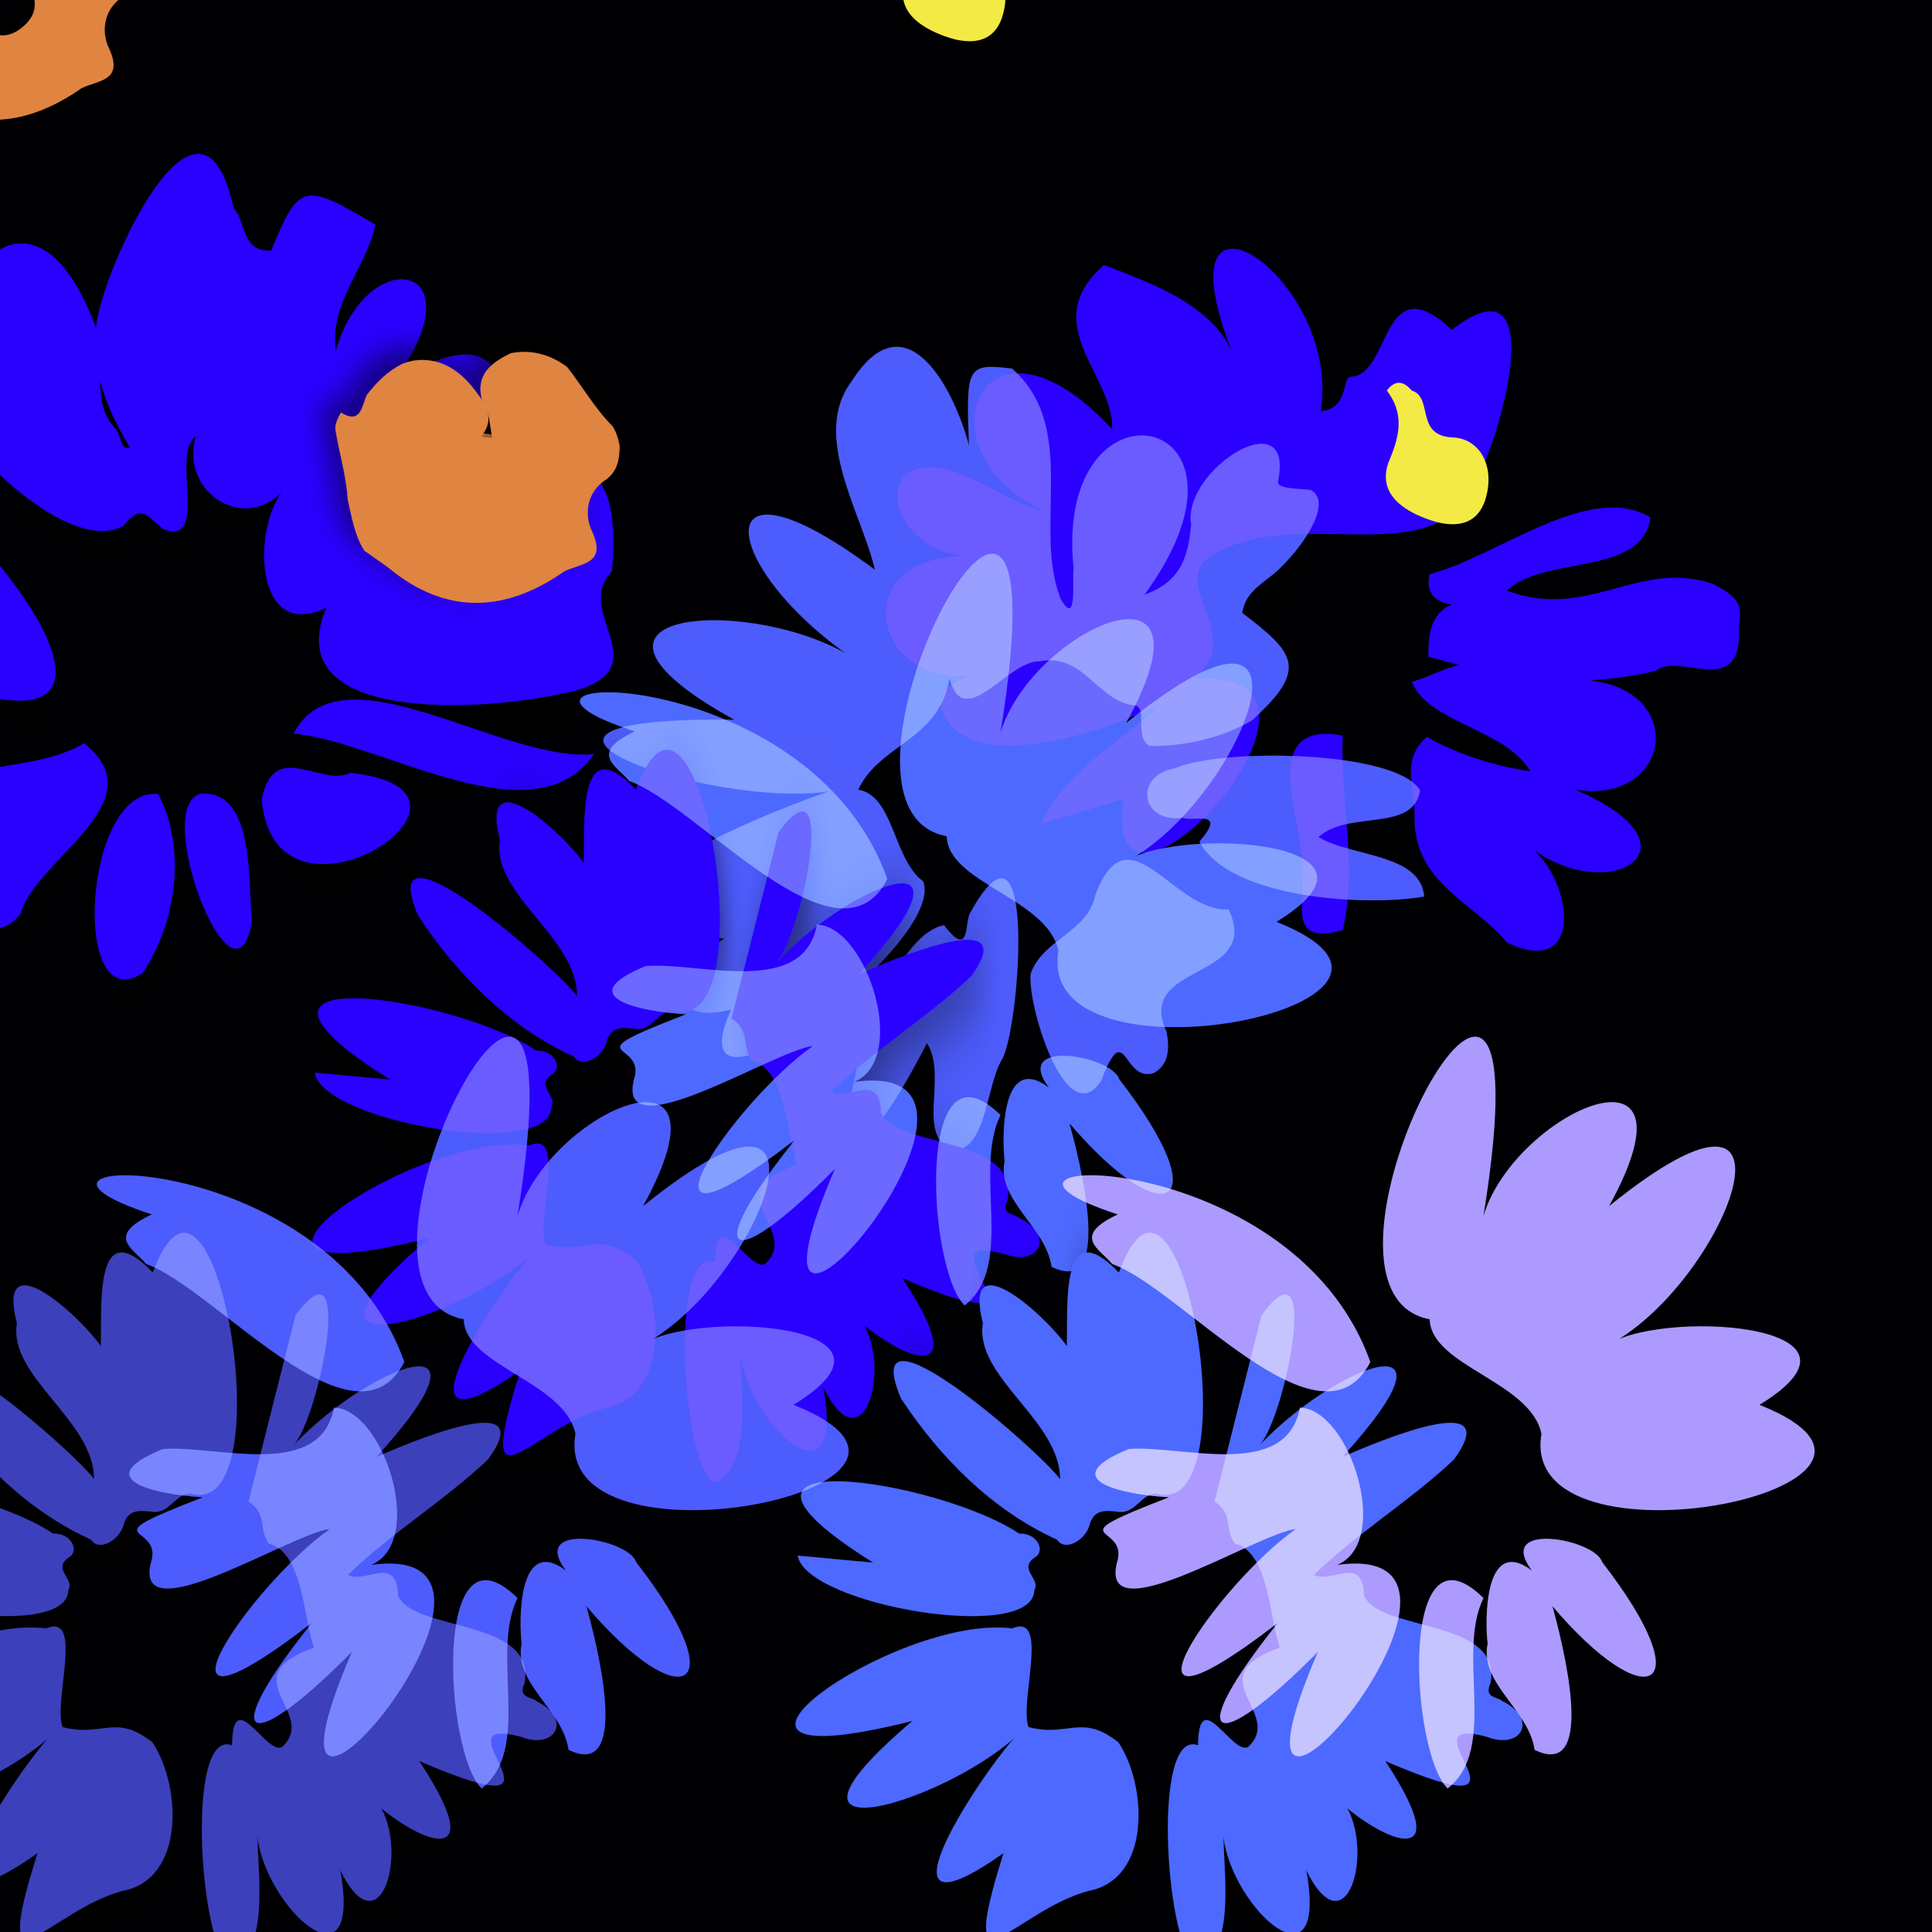
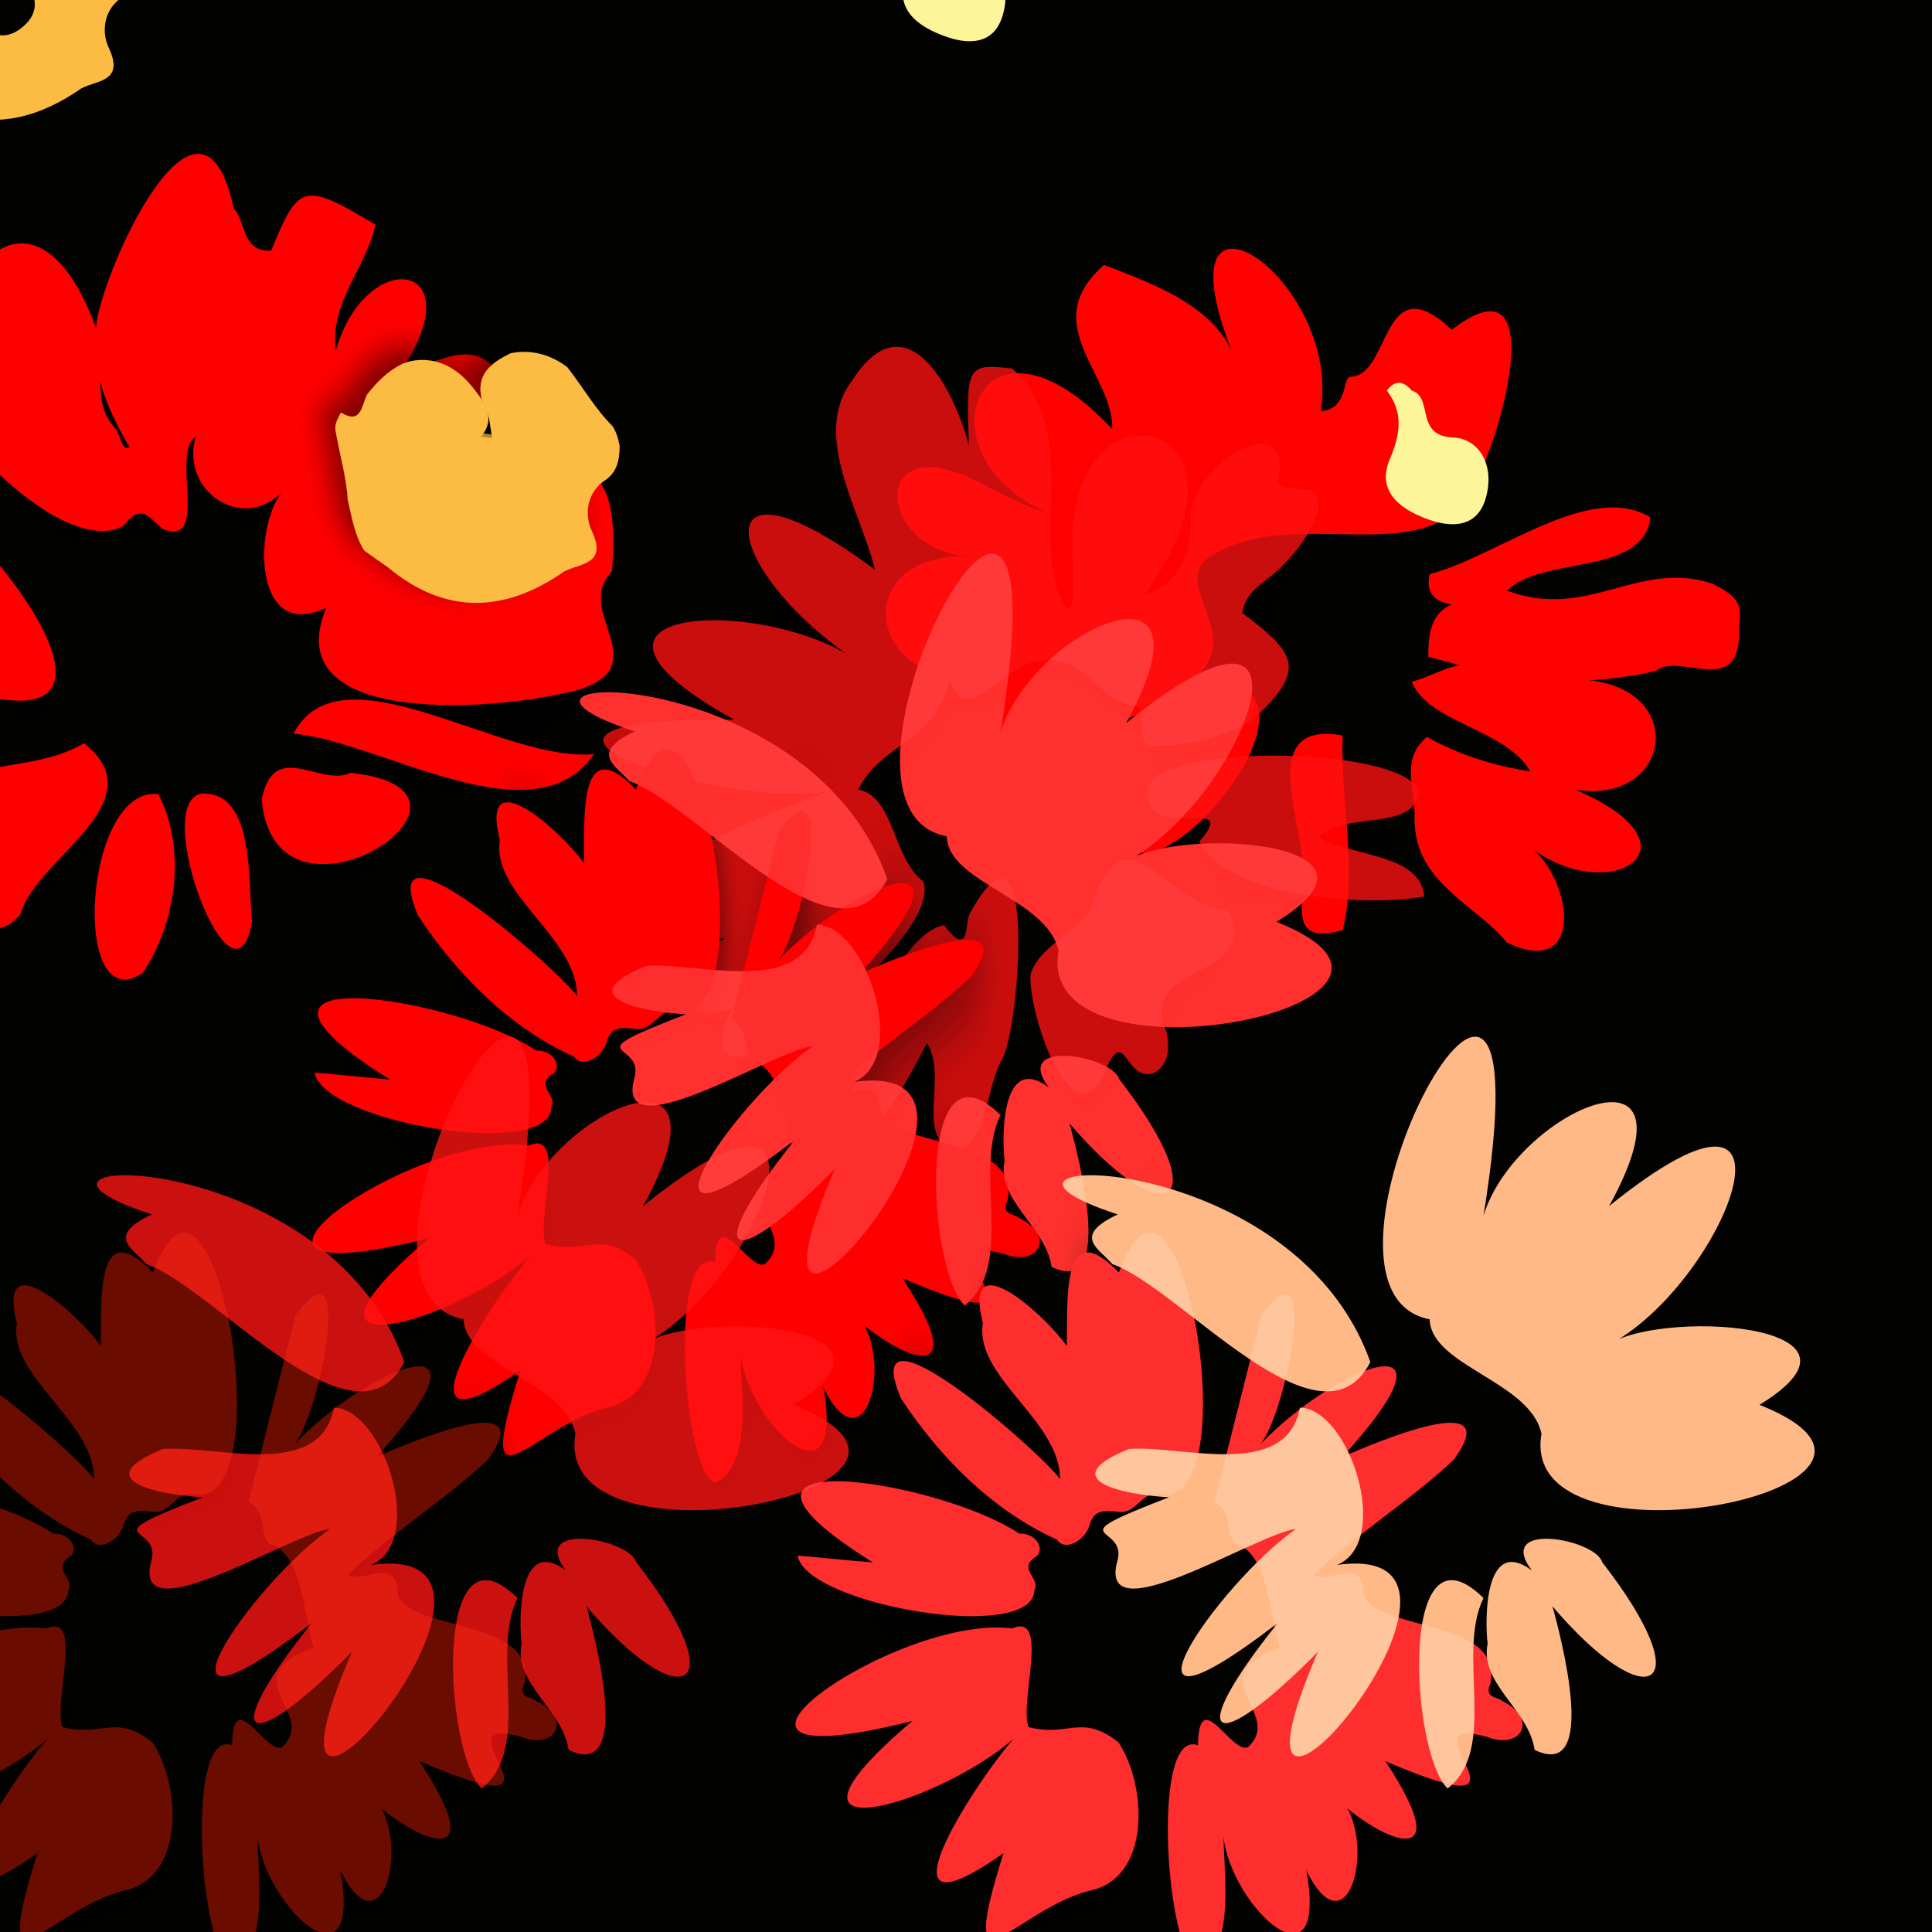
<svg xmlns="http://www.w3.org/2000/svg" version="1.1" width="1200" height="1200" viewBox="0 0 140 140">
  <style type="text/css">

.bl{mix-blend-mode:screen;}
.sh{filter:drop-shadow(1px 1px 2px #00000080);}
.sh2{filter:drop-shadow(1px 1px 1px #00000080);}











- .bg{fill:#000002;}
- .p0{fill:#3C40BB;}
- .p1{fill:#4D5CFC;}
- .p2{fill:#2B00FF;}
- .p3{fill:#4E69FF;}
- .p4{fill:#AC9AFF;}
- .m0{fill:#3b2628;}
- .m1{fill:#9B442A;}
- .m2{fill:#E08442;}
- .m3{fill:#F3EA45;}





+ 
+ .bg{fill:#020200;}
+ .p0{fill:#6a0e03;}
+ .p1{fill:#CA0F0F;}
+ .p2{fill:#FF0000;}
+ .p3{fill:#FF2E2E;}
+ .p4{fill:#FFB886;}
+ .m0{fill:#72402F;}
+ .m1{fill:#CD882F;}
+ .m2{fill:#FCBB42;}
+ .m3{fill:#FDF59A;}





.r{transform-origin:center;transform-box:fill-box;}
.r1{transform:rotate(0deg);}
.r2{transform:rotate(30deg);}
.r3{transform:rotate(180deg);}
.r4{transform:rotate(270deg);}
</style>
  <defs>
    <path id="p0" d="M62.8,37.5c-7.8-3.3,2.5-2.1,1.2-6.4c-1.2-9.2-5.9-5.8-13.7-5.2c4.4-1.5,15.6-12.4,5.6-8.6 c-3.5,1,2.5-9.9-8.1-1.7c1.1-4.7-3.6-4.5-5.7-1.2c0.1-8.9-6.1-10.6-6.8-0.7c-0.4-8.2-7.7-5-5.8,1c-3.5-9.8-10.6-9.2-6.1,1.8 c-6.8-6.5-10.2-0.4-4.4,5.1c-5.8-3.8-13.1,0.3-5.4,5.3c1.2,0.5,1.3,1,0,0.9c-6.4,1-6.7,4.7-0.9,6.7c-5.2,1.9-4.7,7.5,1.6,6 c-3.4,1.8-5.6,6.1,0.1,6.3c-3.8,8,3.8,6.7,7,3c-2.9,3.7-1.6,11.6,3.3,6c1-0.8,3.8-6.1,3.8-4.1c-0.2,2,1,11.1,4.5,8.3 c1.3-1,1.7,1.2,2.9,0.8c3.7,1.3,2.1-7.1,4.3-3.8c5.8,9.5,3.9-6.2,2.2-9.8c3,2.8,11.4,14.7,11.7,5c-0.2-1.3,0.7-1.1,1.5-1 c7,0.5-3.5-8.8-5.4-10.6C53.4,40.7,69.5,44.2,62.8,37.5z" />
    <path id="p1" d="M54.3,24.8c0.7-3.5,7.1-2.3,6-6.5c-0.4-1.6-2.5-2.1-3.6-1.2c0.3,0.4-0.4-0.2,0.1-0.2 c4.1-3.1-5.8-5.9-8.3-3.9c-0.9,0.4-1.7,1.3-2.8,0.4c-5.4-3.7-6.9,3.2-9.9,4.6c-0.6-14.9-6.7-6.2-6,3.5c-2.8-4.6-2.9-11.4-7.4-13.8 c-1.5,0,0,2.2-1.5,2.7c-1.8-2.2-5.7-2.8-3.8,1c5.5,15.9,2.2,5.6-6.7,7.3c2.5,1.8,4.9,3.2,7.1,5.5c-12.2-1.6,2,4.1,5,7.3 c-10.1-3.1-15.6,0.7-2.1,3.4c-6.3,0.9-9.2,9.2-1,5.5c-0.2,1.4-4.2,8.1,2.6,6.7c3.3-1.3-0.7,13.3,6.9,5.3c0.7-0.1,0.2-2.7,1.8-0.8 c0.2,2.5-3.9,5.3,0.8,5.7c2.4-0.1,2.6,4.5,5.4,1.9c3.3-3.1,0.9-5.3,0.9-9.2c2.8,8.6,12.4,23.2,6.2,3.3c2.1,2,3.6,3.4,5,4.8 c2.7-3,2-5.5,0.2-7.8c9.6,5.4,5.4-7.4-0.2-9.5c13.8,2.9,12.8-5.8,0.6-7.3c7.1-0.1,13.6-6.2,2.3-6.1C52.9,26.6,53.7,25.8,54.3,24.8z" />
    <path id="p2" d="M63.5,26.1c-1.3-2.3-3.2-2.6-5.4-1.6c0.9-1.2,3.9-1.9,2-4c-1.4-1.5-0.7-2,0-3.1c2.5-6-6.5-2.8-8.6-0.3 c8.8-13.3-5.4-5.5-8.3,1.5c-0.3-2.2-0.8-4.4-3.4-5c-0.2-0.8-1.4,1.5-1.1-0.4c-2-10.2-7.8-13-7.2,0.4C27,5,21.8,3.7,24.2,14.8 c-13.6-8.6-5.5,3.9-0.7,9.2C20,21.4-0.2,11.6,9.9,22.4c-2.3,2.5-4.9-0.6-2.3,4.5c1.8,4.3,5.6,4.9,9.1,6.7c-4.2,0.3-17.1,4-6.4,6.1 c0.5,0,1.1,0,1.6-0.1c2.9,1-1.1,1-0.2,1.7c-4.4,0.1-9.2,6.1-1.9,5.1c3.2,0.1-3.3,4.8,3.6,4.6C20,47.7,4.7,66.7,26,53.4 c0.5,3.1-0.4,4.8,1.1,8.5c0.9,0.5,4.4,5.3,4.6,3.4c0.4-3.4,1.8-5.6,3.3-7.4c1.5,8.5,8.5,16.7,6.9,2c4.3,5.4,6-0.5,3.5-4.5 c3.6,1.3,10.4,6.6,8.4-0.7c8.6,4.5,5.3-9.2-1-8.6c0.1-0.7-0.5-1.8-1.2-1.9c1.3-0.6,8.3,1.6,9.4-1.9c0.5-2.7-2.6-4.2-4.8-4.5 c4.3,0.2,2.4-5.1,5.7-6.3C64.3,30.1,64.7,28.3,63.5,26.1z M31.4,42c-2.1-0.1-3.3-2.6-5-3.7C35.9,8.4,56.8,45.8,31.4,42z" />
    <g id="p3">
      <path d="M26.8,28.5c0.3-2,1.1-1.5,2.6-1.2c3.6-0.6-2.3-5-1.3-7c1,4.1,6.8,4.4,7.5-0.1c-0.9,3.3,3.5,11.1,6.9,6.1 c1.2,9.7,15.3-0.3,18.9-4.1c3.8-4.3-3.3-4.6-2.3-8.5c-5.5-11.9-9.8-1.5-14.4,5.1c-1.6-4.7,1.7-8.8,0.8-13 c-3.3-2.3-4.7,0.9-6.9,3.1c0.7-9.8-6.8-6.8-4.8,1c-2.2-2.9-1.1-6.2-2.1-9.4c-6.1-0.1-6.3,0.2-5.6,5.4c-1.8,1.2-2.6-0.9-3.9-1.3 c-7.7-8.5-6,8.9-4.3,12.5c-6.7-5.6-10.7-3.1-9.5,5.2C6.3,23.8,8.3,25,9,25.9C11.6,29.1,24.4,32.7,26.8,28.5z M22.7,22.7 c-1.3-0.4-2-1.4-2.6-2.4c1.2,1.2,2.7,2.2,4.3,3.1C23.8,23.9,23.4,22.9,22.7,22.7z" />
      <path d="M23.3,44.5c15.7-4-11.3-13.6-16-10.8c-7.7,4,3.6,7.9,7.8,6.7c-3.8,0.8-5.8,7.8-1.2,8.8 C17.5,48.3,19,44,23.3,44.5z" />
      <path d="M28.7,60.3c1.5-1.9,5.2-0.3,5.7-3.7c-1.1-3.9,4.6-12-2.2-13c-2.3,4.1-7.7,5.3-8.4,10.7 C22.5,60.5,22.5,70.8,28.7,60.3z" />
      <path d="M44.2,55.9c0.3-4.3-1.7-9.4-5.5-11.8C33.7,46.3,41.4,61.5,44.2,55.9z" />
      <path d="M64.6,25.8C59.2,29.7,44.7,28,45,35.4C50.8,32.7,64,33.5,64.6,25.8z" />
      <path d="M45.4,40.7c6.3,9,15.9-9.9,4.6-4.9C48.7,37.8,43.9,36.4,45.4,40.7z" />
      <path d="M41.4,42.5c-2.9,2.5,10.4,13.3,7.8,6.2C47.5,46.4,44.7,40.4,41.4,42.5z" />
    </g>
    <g id="p4">
      <path d="M32.9,43.2c-2.7-0.3-4.9-4.3-7.4-3.4c-0.3-3.7,3.3-6,1.7-10.3c2.9,2.9,3-3.2,5-4.3c2.5-2.2,5.1,0.4,7.6-0.7 c0.9-0.4,1.1,2,2.4,2c2.2-1.2,4.3-3.2,5.5-5.3c1.7-5.3,0.3-5.8-4.5-6.4c-0.6-1.5,0.3-2.7,0.7-4c0.8-2.7,0.9-6.2-0.8-6.2 c-0.3,0-2.1,1.2-2.4,0.7c-1.9-5.9-6.5,2.7-3.9,5.8c0.8,1.8,1.6,3.8-0.4,6.1c1.8-16.5-14-11-5.4,0.9c0.4,0.9,2.4,3.6,0.3,2.4 c-4.4-3.5-5-11.4-11.4-12.7c-3,1.3-3,1.5,0.1,6.4c-3.3-3.3-9.4-6.9-9.7,0.2c-0.6,4.9,5.4,7.9,8.3,11c-15.3-1.8-10.1,5.2,1.2,6.3 c-8.7,0.1-20.7,8.5-4.6,8.2c-18.3,10.3,1.6,6.5,8.5,1.1C20,45.3,8.1,60.4,22.5,54c-1.9,3.4-0.8,7.9,3,4.2 C26.6,69.2,36.7,46.3,32.9,43.2z" />
      <path d="M44.3,51.4c-0.2-2.9-7.5-17.9-7.3-7.9c0,0.8,1.7,2.9-1.2,1.7c-4.7,4.1,4.2,29.7,3.2,8 c2.6,1.4,2.6,6.3,5.6,5.8C46.6,57.6,44.2,53.7,44.3,51.4z" />
      <path d="M64.9,26c-1.8-2.6-6.1,0.2-8.8,0.1c0.9-2.8,5.8-3.7,4.7-6.6c-2.9-1.7-14,4.5-16.2,7.5 c-2.3,1.9-0.2,4.7,2.3,2.8c0.8-0.1,2.5-2.2,1.9,0.9C52.8,33.2,61.7,28.7,64.9,26z" />
      <path d="M53.1,33.9c-3.4,2.2-10-2.8-8.9,3.9c0.9,2.6-1.7,4.7-1.2,7.3c0.9,2.1,8,8.7,8.3,4.2c-0.8-5,1.4-0.7,3-2.4 c0.7-1.1,0.1-2.2-0.7-3.1C49.1,40.6,57.8,37.2,53.1,33.9z" />
    </g>
    <g id="p5">
      <path d="M35,24.6c1.7,0.1,1.6,1.4,2.8,1.9c2.5-0.7,5,3.6,6.6,4.9c-4.2,4.9,2.7,3.9,1.6,7.4c-0.7,1.1-5.4-2.2-3.2,1.7 c-3.7,0.6,5.8,14.6,8,13.8c1.7-2.4-1.7-6.6-3.1-9c3.1,4.2,12.4,6.2,6.4-0.9c6.4,4.3,2.8-6.5-1.9-5.9c4.5,1.5,12.5,1,2.9-3.8 c13.7-1.6-1.1-3.4,5.5-5.2c2.7-0.4,2.6-3-0.3-2.8c-0.5-0.1-1.3,0.5-1.4-0.7c-1.6-4.5-8.8,0.8-11.1-0.9c-1.6-2.6-2.5,0.5-3.9,0.5 c1.1-4,3.3-8,4.6-12.3c0.7-6.5-5.5,1.7-7.1,3.9c3-13.7-3.7-5.7-5.6,2.2c0.5-3-3.8-15.4-4.6-8.2" />
      <path d="M37.7,43.2c-3.4-0.5-3.3,1.5-6.2,2.3c-1.5-1.2-2.8-8-4.6-5.6C19,43.2,9.9,63,24,49.3c-5.3,14.8,4.7,4.3,7-2.6 c-0.9,4.6-1.5,18.4,3.5,7.6c2.5,11.3,2.7,3.3,6.7-0.7C44.7,50.6,41.1,44.9,37.7,43.2z" />
      <path d="M26.9,36.7c0-1-1.9-0.7-1.1-2.2c0.3-0.7-0.8-1.5-1.9-0.8c-6.9-0.5-25.1,6.5-8.1,7.1c-1.7,0.8-3.3,1.5-5,2.3 C13.1,45.9,28.8,40.1,26.9,36.7z" />
      <path d="M11.6,29.5c4.6,2.3,9.8,3.7,14.9,3.2c1,0.5,1.8-1.1,1.5-2.1c-0.3-1.2,0.5-1.5,1.4-1.9c1.1-0.5,0.7-2,1.7-2.5 C38,24.4,18.5,1,20.7,13.7c-5.9-1.7-2,3.9-0.6,6.5C17.5,19,9.7,17.4,14,21.8c1.4,3.7,8.4,3.3,10.5,7C22.3,27.8,4.7,24.3,11.6,29.5 z" />
    </g>
    <g id="p6">
      <path d="M60.4,37.9c-1.8-0.9-3.6-1.8-6.1-3.1c13.3-0.2,5.3-13.2-4.1-11.7c3-2.3,2.8-6.1,2.2-9.3 c-1.7-1.6-3,1.3-4.7,0.6c3-7.8-3.8-5.6-5.8-0.7C44,1.3,34.4,6,34.6,15.5c1-6.9-8.6-12.1-6.6-2.2c-0.7-1.3-1.6-2.5-3.3-2.6 c-4.4-2,0.1,5.4-2,6C18,18,23,22,23.5,24.6c-3.7-0.5-7.2-6.3-10.7-4.2c-1.8,3,3.2,6.3,5.1,7.9c-4.5-4.6-5.9,1.3-1.6,4.1 c-17.8,4.6,0.1,5.7,7.2,5.5c2.2-2.4,5.2-5,3.7-10c5.2-0.7,8.5-4.7,14-2.8c1.9-0.4-0.3,2.2,1.3,2.4c4.2,0.8,0.2,5.5,3.7,7.4 c-7.2,0.6,0.2,6.6-4.7,6.6c-10.2-1,12.3,27,5.5,7.8c6.6,6.1,9.7,1.9,4-4.1c2.5-0.4,4.8,2.4,6.7,0.3c1.5-1.6-1.8-2.4-1.5-4.1 C59.2,42.4,65.8,41,60.4,37.9z" />
      <path d="M22.9,48.7L22.9,48.7L22.9,48.7z" />
      <path d="M27.7,42.7c0.8-3.2-1.5-3.1-3.5-3.4C21.7,39,8,52.2,14.1,52.3C20.2,51.9,24.2,47.3,27.7,42.7z" />
      <path d="M27,45.8c-0.8,4.2-5.2,9.3-3.7,13.3C28.3,60.8,37,40,27,45.8z" />
      <path d="M35.9,44.2c-4.1,1.5-2.5,13.9,0.4,15.9C42.4,60.9,38.3,45.9,35.9,44.2z" />
    </g>
    <g id="p7">
      <path d="M16.7,20.9c0.7,4.7,14.1,12.1,12.2,3.7C30.1,17.9,8.5,12,16.7,20.9z" />
      <path d="M13.7,35.6c3.2,1,10.4,2.8,12.5,0C27.6,28.9,7.3,32,13.7,35.6z" />
      <path d="M59.6,39.7C37.3,28,47.7,48,30.6,43.9c-2.1,0.1-1.1-1.6-1.3-2.5c-1-10.5-30,0.6-10.2,0.9 c-7.4,3.5-8.5,10.3,1.1,6.7c-2.8,5.8,1.3,6.5,5.5,4c-4.2,14.7,5.3,6,8.6-1.2c-2.7,11.9,3.5,15.5,4.6,1.6c0.4,0.3,0.9,0.5,1.4,0.3 c-0.6,8.9,7.3,15.1,6.1,2.2c0.8,4.3,8.3,9.5,7.6,1.9c-0.1-1.7-1.4-3.5,0.4-5c1.6-4.2-2.8-7.8-5.3-10.5 C52.7,45.4,67.6,47.3,59.6,39.7z M49.8,39C49.8,38.9,49.8,38.9,49.8,39c0-0.1,0.1-0.1,0.2-0.1C49.9,38.9,49.8,39,49.8,39z" />
      <path d="M33.7,26.8c1.1-0.4,1.6-1.4,2.2-2.3c-1.7,4.6,4.6,2.4,5.5-0.2c-0.5,3.9-0.8,6.5,4.1,4.6 c4.1-1.6,9.6-1.6,11.4-6.3c2.2-1,3.1-3.7,2.8-6.1l0,0c0.9-7.6-12.5,2.8-15.1,4.7c0.3-3.3,3.4-4.9,4.8-7.5c0.5-1,2.5-1.5,1.3-3 c-4.9-2.5-10,5.1-12.1,9C35.3,18,42.7,9.6,40,7.2C32.7,2.6,28.7,25.8,33.7,26.8z" />
    </g>
    <g id="p8">
      <path d="M46.4,25.8c2.2-3,6.3-17.7-1.2-11.9c-5.1-4.8-4.4,3.3-7.3,3.4c-0.7,0-0.1,2.3-2.2,2.5 c1.6-9.9-12.5-18.9-6.1-3.5c-1.3-4.1-6-5.7-9.6-7.1c-4.9,4.3,0.7,7.9,0.6,11.9c-9.6-10.3-14.3,1.8-4.8,6c-2.1-0.5-4.2-2-6.3-2.8 c-6.6-2.4-5.5,5.7,0.7,6c-9.7-0.2-6.7,11.2,2.2,8.2c-1.8,0.4-4.3,0.6-4.2,2.9c2,5.1,12,1.5,15.8-0.3c-2.7,2.7-6.5,4.4-8.6,8.6 c2.4-0.7,4-1.2,6-1.8c-1.7,12.7,18.8-9.7,5.1-8.7c4.1-3.3-2.5-7.3,1.8-9.2C34,26.8,43.3,31.2,46.4,25.8z" />
      <path d="M37.3,43.3c-6.6-1.2-2.5,6.9-2.9,10.4c0.1,1.9-1,4.8,2.9,3.7C38.4,52.7,37.1,48,37.3,43.3z" />
      <path d="M64.1,32.3c-5.4-1.8-9,2.7-14.9,0.5c2.7-2.6,9.8-1,10.4-5.3c-4.4-2.7-11.2,2.9-16,4.1c-0.3,1.3,0.3,2,1.6,2.2 c-1.6,0.7-1.7,2.3-1.7,3.8c0.8,0.2,1.6,0.4,2.3,0.6c-1.2,0.2-2.3,0.9-3.5,1.2c1.2,3,6.8,3.4,8.6,6.5c-2.6-0.4-5.2-1.2-7.5-2.5 c-2,1.7-0.8,3.8-0.9,5.9c0,4.7,4.3,6.1,6.7,9c5.9,2.8,4.7-5.1,1.3-7.2c5.9,4.9,13.5,0.3,3.6-3.9c6.9,1.2,8.3-7.1,1.1-7.9 c1.6-0.1,3.2-0.3,4.8-0.7c1.8-1.4,6.3,2.2,6-3.2C66.3,33.8,65.9,33.2,64.1,32.3z" />
    </g>
    <g id="p9">
      <path d="M58,44.9c-3.6-4-8-7-13.3-4.7c-3.7,0.5-3.1,5.7-3.7,8.6c-0.4,4.6,13.7,16.2,12.6,7c-0.3-1.3,0-2.2,1-3 c1.1-0.4-0.1-3.3,2.4-2.2C62,52.6,60.9,46.7,58,44.9z" />
      <path d="M32.3,43.9c-0.8,0.4-1.4,0.9-1.9,1.5c2.6-4.9-7.1-2.6-4.6-7.8c-0.5-9-29.5,6.6-10.9,4.7 c-5.4,2.7-1.3,9,2.5,4.8C12,53,14.8,58,22.7,51.8c-3.5,4.1-0.4,12.4,4.2,5.7C27.5,70.6,40.1,43.7,32.3,43.9z" />
      <path d="M39.4,43.4c-4.3-1.9-4.4,3.7-3.5,6.1c0.5,3.2-1.2,8,0.6,10.4C41.1,58.2,39.7,47.6,39.4,43.4z" />
      <path d="M20.5,31.6c3.1,1.3,5.3-0.7,3.6-3.7c-3.6-2.4-14-6.8-17.9-5.4C6.4,28.5,15.7,29.8,20.5,31.6z" />
      <path d="M61.1,27.3c-1.7-3.4-7.5-0.2-10.6-0.7c0.6-1.9,3.9-2.4,3.1-4.6c-2.7-3-6.8,1.7-9.6,2.6 c1.1-3.5,6.6-7.7,3.4-11.3c-2.2-1.4-2,1.8-3.9,1.8c0.2-1.4,0.2-2.7-1.5-3c-3.1,0.3-3,4.9-4.3,7.1c-0.1-1.7-2-2.7-2.1-4.5 c-1.2-2.1-1.5-5.6-5.5-3.9c-9-7.9-3,8-1.2,11.8C26,20.2,23,17.8,20.3,15c-0.6-0.6-1.2-1.9-2.2-1.2c-3.2,1.8,9.8,16.2,11.2,12.7 c1.2,1,1.7-1,2.6-0.9c2.2-5,6.3,0.2,10.4-0.1c0.4,1.8,1.1,4.3,2.5,5.4c0.1,0.5,2.1-0.8,0.8,1c-1.9,6,5,0.8,7.2-0.3 c1.9-0.2,3.4-0.9,4.9-2.2C59,26.8,61.2,30,61.1,27.3z" />
    </g>
    <g id="pa">
      <path d="M26.9,43.4L26.9,43.4c4-1.7,0.9-11.3-2.7-11.4c-1,5.3-8.5,2.7-12.4,3c-5.4,2.2-0.6,3.3,2.9,3.5 c-8.3,3.2-3.1,1.9-3.7,4.5c-1.7,5.7,10.1-1.9,12.9-2.2c-5.7,4-14.7,17.1-1.3,6.8c-6.9,8.6-4.8,9.9,2.9,2.1 C16.5,70.6,41.2,41.4,26.9,43.4z" />
      <path d="M46.1,43.2c-0.5-1.7-7.8-3-5.1,0.6c-3.5-2.6-3.4,3.8-3.2,5.3c-0.6,2.9,3,4.8,3.4,7.7 c4.7,2.3,1.9-8.2,1.3-10.4C49.4,54.5,53.4,52.6,46.1,43.2z" />
      <path d="M37.5,45.8c-6.2-6.1-5.3,11.2-2.6,13.8C38.6,56.7,35.5,49.9,37.5,45.8z" />
      <path d="M10.6,21.6c4.9,1.7,15.1,14.1,18.7,7.1C23.6,12.6-2.9,13.5,11,18C7.6,19.6,9.7,20.5,10.6,21.6z" />
      <path d="M57.5,31.8c9.8-6-7.7-7-11.2-4.2c8.6-4.2,15.9-22.8,0.3-10.2c7.1-12.9-6.8-6.9-9.1,0.7 c5.2-32.2-15,5.4-3.9,7.5c0.1,3.4,7.3,4.5,8.1,8.3C39.9,44.4,72.6,37.8,57.5,31.8z" />
    </g>
    <g id="pb">
      <path d="M39.7,42.3c-2.7,0.6-2.4,2.6-4.3,4.1c-1.7-0.4-5.2-5.6-5.8-3c-5.2,5.6-5.6,25.1,1,8.8 c0.9,13.9,5.5,1.8,4.8-4.7c0.9,4.1,5.4,15.6,5.6,5c5.8,8.2,3.5,1.9,5.3-3C48.2,45.9,43.1,42.5,39.7,42.3z" />
      <path d="M53.3,44.5c-1.7-2-4-3.6-6.4-5C30.8,33.4,59.9,54.1,53.3,44.5z" />
      <path d="M28.9,42.9c1.9-1.9-2.4-2-2.2-3.5c-4.5-1.9-22.2,15.6-6,8.8c-1.1,1.2-2.1,2.4-3.2,3.7 C22.4,52.5,25.9,46.1,28.9,42.9z" />
      <path d="M55.8,34.2c9.4-3.8-16.3-3.4-11.2,1.2C45.9,40.4,65.6,39.1,55.8,34.2z" />
      <path d="M14.3,32.5c2.2,2.1,18.8,3.6,11.4-2c7.4,2.3,2.6-4.7,0.1-7.4c-2.4,4.6-6.3-3.2-10.2-2.1 c-0.8,2.4,2.8,4.1,3,6.4C12.3,26.3,6.8,26.6,14.3,32.5z" />
      <path d="M24.4,38.9c2.3-1.3,1.9-0.8-0.1-1.8c0.3-0.8,1.7-0.5,1.6-1.6C10.2,35.7,4.9,43.8,24.4,38.9z" />
      <path d="M28.1,17.5c0.6,2.3,1.5,10.4,4.9,6c0.6-1,1.1-0.3,1.7,0.1c9.9,5.6,13.2-0.4,22.9-2.4c1-5.3-3.4-5-7.6-3.4 c6.6-12.6-7.5-0.4-10.6,3.2c6.4-9.9,3.9-26.6-2.9-6.6c-0.3-4.8,0.3-13.6-6.4-8.7C23.4,5.4,27.8,13.8,28.1,17.5z" />
    </g>
    <g id="pc">
      <path d="M28.8,40.4c-3-1.1-1.2-6.1-4.8-6.1c-3.6-1.8-9.6,0.8-9.9,5.1c0.3,0.3,1.4-0.1,0.9,0.7 c-2.7,4.4,3.3,2.4,5.2,2.2c-5.2,3.6-6.4,11,1.6,5.4c-6.2,12.8,11.9-1.7,7.8-5.8" />
      <path d="M23.5,33.5c1,0.2,0.7-1.4,1.7-1.2c-4.2-4-10.1-5.7-15.1-2.4C13.8,33.3,18.4,33.9,23.5,33.5z" />
      <path d="M55.9,47.6c-2.2-3.7-6.9-5.3-8.1-9.7c-4.2-0.1-6,2-5.9,6c-1-0.7-1.2-2.3-2.6-2.6l-1,3.7 c-4.5-6.8-6.2,7.7-5.4,10.8c1.2,9.3,6.7-3.6,5.7-7.3c3.5,17.3,6,4.9,3.9-4.2c2.2,2.5,6.6,10.1,10.1,7 C55.8,52.5,58.9,52.4,55.9,47.6z" />
      <path d="M35.6,25.9c3.5-11-11-26.5-4.7-4.2c-2.1-1.7-9.5-11.8-8.9-4c-7.9-5.2-5.9,0.9-1.3,4.7c2,3.6,7.7,9,9.5,3.2 C30,28.8,34.5,28.3,35.6,25.9z" />
      <path d="M38.5,28c1.8,1.1,2.3,1.7,5.5,2.4c4.5,2.5,20.8-17.8,5.9-8.6c6.6-10.7-1.3-6.9-5.8-1.2 c1.1-2.7,2.7-8.1,0.1-10.2C41.4,10.2,36.1,24.9,38.5,28z" />
    </g>
    <g id="pd">
      <path d="M32.5,41.3c-8.8-14.2,9.7-8.6,4.7-23.1c-0.1-1.4-1.1-2.7-3-3.1c-2.2-0.4-6.6,5.7-4.1,8.1 c-1.7-3.3-7.6-5.7-8.9-0.6c-4.6-3.2-6.6-4.5-5.6,2.8c-16.5-0.4,5.4,6,9.4,7.7c-4.2-2-19.5,8.6-7.9,7.9c-2.4,1.3-7,3.3-2.8,6.4 c5.2,2.4,6.2-4.9,12.3-6c-14.9,9.2-3.4,18.7,4.4,6.1C37,72.4,51.7,40.9,32.5,41.3z" />
      <path d="M53.5,35.2c3.7-1,6.9-0.4,9-4.5c-0.1-1.6-8.8,0-12.1-0.8c-5.5-1.4-4.5-3.6,0.3-8.6c4-4.2-3-4.8-6-3.7 c-4.1,1.5-3.8,5-5.7,7.5c-5.5,4.5,5.6,8.2,2,14.2c-0.9,11.9,26.3,24.5,6.9,3.8C61.9,48.7,71.7,43.2,53.5,35.2z" />
    </g>
    <g id="pe">
      <path class="st6" d="M18.6,23.4c3,1.9,4.7,6.3,8.6,5.6C34.9,27.6,12.7,12.7,18.6,23.4z" />
      <path class="st6" d="M24.7,20.4c2,2,2.2,6,5.7,6c6.9,0.4,2.7-8.5,1.3-12.1c-0.6-1.7-3-3.8-4.7-2c-1.2,1.6,2,5.2-0.6,5 C23.5,13.4,23.5,18,24.7,20.4z" />
      <path class="st6" d="M42.8,19c-0.6-10.3-4.1-1.4-4.7-6.1c-0.3-2.4-1.3-1.6-1.8,0c-2.7,2.2-1.8,6.9-1.8,10 C35.3,28.6,44.6,24.8,42.8,19z" />
      <path class="st6" d="M20.5,32.7c12.5,1.2,0.5-6-5.7-5C8.6,29.2,18.4,32.5,20.5,32.7z" />
      <path class="st6" d="M20.4,39.7c2.2-0.4,9.5-2.9,4-4.2c-3.1,1.1-6.9,0.4-9.5,3C12.9,41.8,18.9,40.3,20.4,39.7z" />
      <path class="st6" d="M57.5,26.8c-2,0-0.9-2.6-2.6-2.8c-3.3-0.9-10.1-0.3-11,3c4.3,1-2.9,4.8,1.8,5.3c1.4-0.4,2.6,0.2,4,0.8 c-1.5,1.4-5.9,1.3-3,4.2c2,1.9,5.1,5.5,8.5,4c-0.7-2.2-3.4-2.4-5.3-3.9c3.3-0.5,3.5-1.8,1.3-3.7C52.2,30.2,58.8,30.8,57.5,26.8z" />
      <path class="st6" d="M27.7,43.1c-2.4-5.3-9.8,2.9-9.7,6.4C21.3,53.5,24.7,44.7,27.7,43.1z" />
      <path class="st6" d="M34.4,43.4c-1,1.7-2.6,2.3-4.5,2.4c-2.1,2-6.3,13-0.1,9.5c3.8,1.2,2.8-2.5,6-2.3c4.6-1.9,1.7-6.3-0.1-9.2 C35.7,43.6,34.5,43.3,34.4,43.4z" />
      <path class="st6" d="M41.9,40.3c2.8,4,5.2,8.4,10.2,7.8C51.1,44.3,46,42.5,41.9,40.3z" />
      <path class="st6" d="M40.2,43.6c0,4.9-0.7,9.9,3.7,12.3C45.3,52.2,42.2,47.8,40.2,43.6z" />
      <path class="st6" d="M29,44.9c-1-1-9,7-6.9,8.2C24.2,55.8,29.6,47.1,29,44.9z" />
    </g>
    <path id="m10" d="M44.2,33.3c-0.7-2.7-2-5.1-3.9-7.2c-0.5-0.5-1.1-0.8-1.7-1.1c-1.1-0.2-2.2-0.3-3.2,0.3 c-2.7,1.1-2.6,1.5-5.1,1.7c-1,0.4-3.2,3.5-3.3,4.4c0.1,1.6-1.9,2.6-1.2,4.3c1.7,2.4,1.6,6.4,5.8,6.6c0,0.7,0.3,1.2,0.9,1.6 c0.4,0.2,0.8,0.3,1.2,0.3c1.3,0.1,2.6,0.3,3.8-0.2c0.9-0.6,1.6-1.4,2.4-2.1c1.2-1,2.4-1.9,3.1-3.4c0.2-0.4,0.5-0.8,0.7-1.2 c0.3-0.6,0.6-1.2,0.7-1.9C44.4,34.7,44.4,34,44.2,33.3z" />
    <path id="m11" d="M37.4,44.6c-5,0.8-6.3-4.5-9.9-6c-1.7-2.3-0.9-4.6-0.1-6.9c-0.6-1-1.2-1.9-1.9-2.9 c3.9-5.1,8.3-5.2,13-0.1c0.2,0.3,0.4,0.3,0.7,0.3c2.6,0.2,3.3,2.3,4.2,4.3C44.1,40.5,42.7,43,37.4,44.6z" />
    <path id="m12" d="M35.7,44c-0.3,0-0.6,0-0.9,0.1c-0.2-0.4-0.5-1.2-0.7-1.2c-6.9,1.1-5.9-4.8-7.5-8.4 c-0.1-0.3-0.4-0.5-0.6-0.8c0-1.5,0.9-2.3,2.2-2.9c1.8,0,0.9-1,0.6-1.7c0.8-1.3,1.5-2.7,3.2-3.1c1.3-0.3,2.5-0.2,3.8,0.2 c2.7,1.8,7,1.2,7.8,5.5c0.3,0.6,0.6,1.3,0.8,1.9c0.2,0.7,0.2,1.4,0,2c-0.3,0.7-1,0.9-1.5,1.4c-0.9,2.6-2.7,4.4-5,5.8 C37.1,43,36.2,43.1,35.7,44z" />
    <path id="m13" d="M44.8,33.8c-0.3-1.3-0.5-2.6-1.2-3.7l-1.7-1.2c-4.2-3.5-8.5-3.3-12.8-0.3c-1.2,0.6-3.1,0.5-2,2.9 c0.5,1,0.5,2.6-0.8,3.6c-1,0.6-1.2,1.5-1.2,2.6c0.1,0.5,0.2,0.9,0.5,1.4c1.3,1.3,2.2,2.9,3.3,4.3c1.2,0.9,2.6,1.3,4.1,1 c1.4-0.7,2.5-1.5,2.1-3.3c0-0.1-0.1-0.1-0.1-0.2c0.8,1.2,1.7,2.3,3.1,2.8C39,44,40,44,40.9,43.6c1-0.5,1.8-1.3,2.5-2.2 c0.4-0.8,0.4-2.2,1.9-1.3c0.2-0.4,0.4-0.7,0.4-1.2C45.4,37.1,44.9,35.5,44.8,33.8z M36.4,37.1c-1,1-2.4,1.9-1.5,3.6 c-0.7-1.3-0.2-3.1-1.5-4.2c-1-0.9-1.4-2.3-0.1-3.4c1-0.9,2.1-0.9,3.1,0.1C37.6,34.5,37.8,35.8,36.4,37.1z" />
    <path id="m14" d="M42.6,30.9c0.1-0.3,0.1-0.7,0.2-1c-0.7-0.7-1.4-1.4-2.1-2c-2.1-2.3-5.1-2.2-7.9-2.8 c-0.2,0-1,0.3-1.1,0.5l-3.3,5.2c-0.6,0.8-0.8,3.4,0,5.2c-1.1,1.1-1.5,2.4-0.5,3.8c1.2,1.6,2.9,2.4,4.5,3.4c3.4,1,6.3-0.1,8.9-2.3 c0.8-0.9,1.6-1.9,2-3.1C43.2,35.4,44,33,42.6,30.9z" />
    <path id="m15" d="M43,37.8c-0.8,0.2-1.2,0.9-1.2,1.7c-1.2,2.1-2.9,3.5-5.4,3.6c-8.1,0.3-11-4.6-7.3-12.3 c2.2-4.2,5.7-5.9,9.3-4.5C43.1,28,44.4,31.4,43,37.8z" />
    <path id="m16" d="M36.3,43.5c-6.3-0.5-8.9-3-9-8.6c-0.1-3.1,4.5-6.8,8.9-7.2c6.5,3.1,7.9,7.7,4.5,15.2 C39.4,44.3,38,44.7,36.3,43.5z" />
    <path id="m17" d="M28.3,30.2c1.6-0.7,3.5-0.9,4.1-3c0.6-0.1,1.2-0.1,1.7-0.2c2.4-0.4,4,1.2,6,2 c2.5,4.2,1.5,10.4-2,13.1c-3.8-0.3-8.4,0.8-9-5.1C28.2,34.8,27.9,32.6,28.3,30.2z" />
    <path id="m20" d="M35.7,41.3c-3.1-0.4-5.3-1.9-6.2-5c-1.4-2.2-1.4-4.3,0.3-6.4c0.8-0.6,1.9-0.5,2.8-0.8 c3.3-1.1,5.9-0.2,7.5,2.8s0.7,5.7-1.9,7.9C37.5,40.6,36.7,41.1,35.7,41.3z" />
    <path id="m21" d="M35.1,40.1c-2.2,1.1-4.1,0.3-5.8-1.2c1.2-2.5-1.7-3.8-1.8-5.9c0.5-0.3,1.1-0.6,1.6-0.8 c2.8-4.8,4.4-5.2,9.1-2.4c0.6,1.3,0.8,2.9,1.8,4.1c0.5,1,0.8,2.1,0.8,3.2C40.3,40.6,38.5,41.8,35.1,40.1z" />
    <path id="m22" d="M38.9,27.9c0.3-0.1,0.5,0,0.8,0.2c1.5,1.4,1.9,3.2,1.6,5.2c-0.1,0.5-0.3,0.9-0.6,1.3 C39.5,37,38.4,39.5,35,39c-2.9-0.4-4.3-2.2-4.4-5c0.1-0.8,0.5-1.5,1-2.1l0.3-0.1C33.5,29,36.8,29.4,38.9,27.9z" />
    <path id="m23" d="M35.9,40.9c-1.4-0.9-1.7-2.6-3-3.7c-2.1-1.7-2.2-3.8,0.4-5.6c2.3-1.5,4.2-1.7,5.5,1.1 c1,2.1,2.8,4.6-1.2,5.7C36.1,38.8,35.9,39.8,35.9,40.9C35.8,41,35.9,40.9,35.9,40.9z" />
    <path id="m24" d="M38.5,33.3c-0.4-2.9-4.1-1.3-4.7-2.8c-1.5-0.4-3,0-3.1,1.9l0.2,1.7c0.3,2,2,3.5,3.3,5.1 c0.2,0,0.4,0,0.7-0.1C36.9,37.7,38.9,36.2,38.5,33.3z" />
    <path id="m25" d="M41.7,32.3c-0.5,1.6-3.3,0.2-3.4,3c-0.1,2-2.2,3.1-4.6,2.3c-2-0.7-1.8-2.5-1.5-3.6 c0.6-2,1.9-4.4,4.5-3.3c1.9,0.8,3.4,1,5-0.2C42.5,31.1,42.4,31.7,41.7,32.3z" />
    <path id="m26" d="M38.4,34.1c-1.6,0.2-2.4,2.2-4,2.4c-0.6,0.1-3.2,0-2.9-2.4c0.3-2,1.5-2.8,3.4-2.7 C36.5,31.5,37.9,31.9,38.4,34.1z" />
    <path id="m27" d="M34.5,31.2c1,2.1-0.3,3.1-2,3.6c-0.7,0.2-1-0.7-1-1.4C31.3,31.2,33,31.4,34.5,31.2L34.5,31.2z" />
    <filter id="filter" x="-20%" y="-20%" width="140%" height="140%" filterUnits="objectBoundingBox" primitiveUnits="userSpaceOnUse" color-interpolation-filters="linearRGB">
      <feTurbulence type="fractalNoise" baseFrequency="0.05" numOctaves="4" seed="15" stitchTiles="stitch" x="0%" y="0%" width="100%" height="100%" result="turbulence" />
      <feSpecularLighting surfaceScale="10" specularConstant="1.1" specularExponent="20" lighting-color="#417505" x="0%" y="0%" width="100%" height="100%" in="turbulence" result="specularLighting">
        <feDistantLight azimuth="3" elevation="200" />
      </feSpecularLighting>
      <feColorMatrix type="saturate" values="0" x="0%" y="0%" width="100%" height="100%" in="specularLighting" result="colormatrix" />
    </filter>
  </defs>
  <g class="g" style="transform:translate(-35px,-35px)">
    <rect x="35" y="35" width="140" height="140" class="bg" />
    <rect x="35" y="35" width="140" height="140" fill="#417505" filter="url(#filter)" />
    <g style="transform:translate(35px,35px)">
      <use href="#p3" class="p2 r r2 sh" />
      <use href="#p7" class="p3 r r3 bl" />
      <use href="#m11" class="m1 r r4 sh2" />
      <use href="#m26" class="m2 r r1" />
    </g>
    <g style="transform:translate(95px,45px)">
      <use href="#p4" class="p1 r r2 sh" />
      <use href="#p8" class="p2 r r1 bl" />
      <use href="#m12" class="m1 r r3 sh2" />
      <use href="#m27" class="m2 r r4" />
    </g>
    <g style="transform:translate(70px,70px)">
      <use href="#p5" class="p2 r r2 sh" />
      <use href="#pa" class="p3 r r1 bl" />
      <use href="#m13" class="m2 r r3" />
      <use href="#m25" class="m3 r r4" />
    </g>
    <g style="transform:translate(105px,105px)">
      <use href="#p5" class="p3 r r2 sh" />
      <use href="#pa" class="p4 r r1 bl" />
      <use href="#m13" class="m2 r r3 sh2" />
      <use href="#m25" class="m3 r r4" />
    </g>
    <g style="transform:translate(35px,105px)">
      <use href="#p5" class="p0 r r2 sh" />
      <use href="#pa" class="p1 bl r r1" />
      <use href="#m13" class="m1 r r3 sh2" />
      <use href="#m25" class="m2 r r4" />
    </g>
  </g>
</svg>
